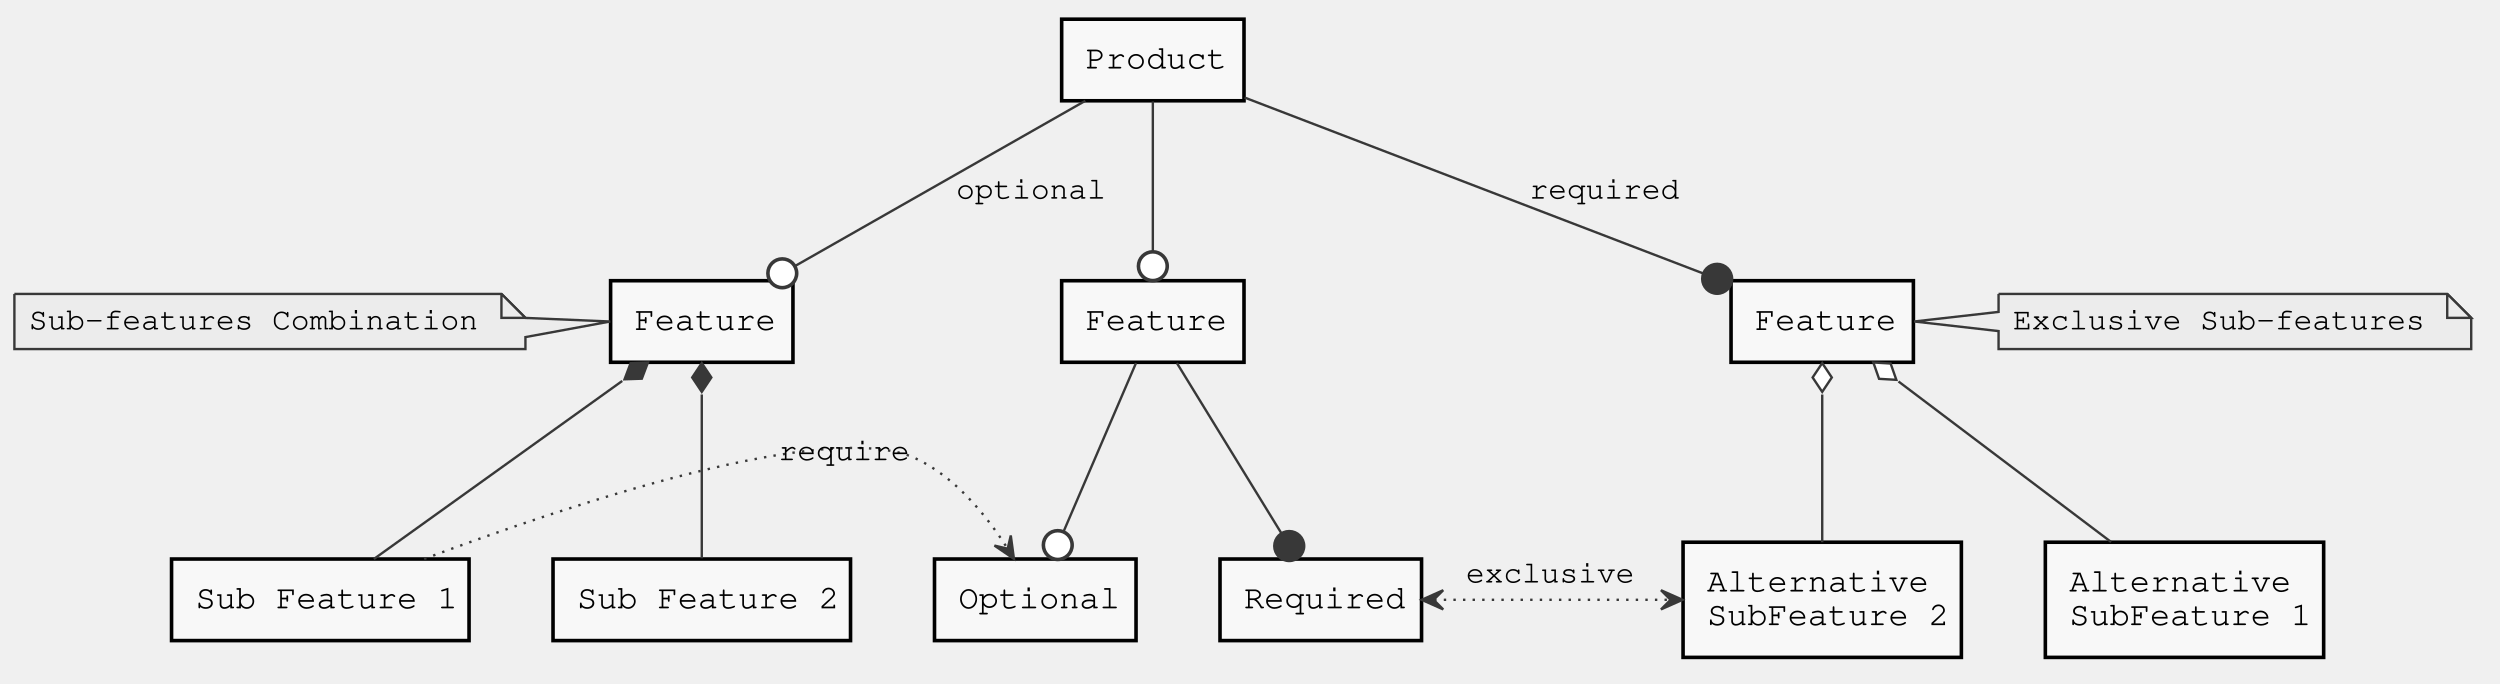
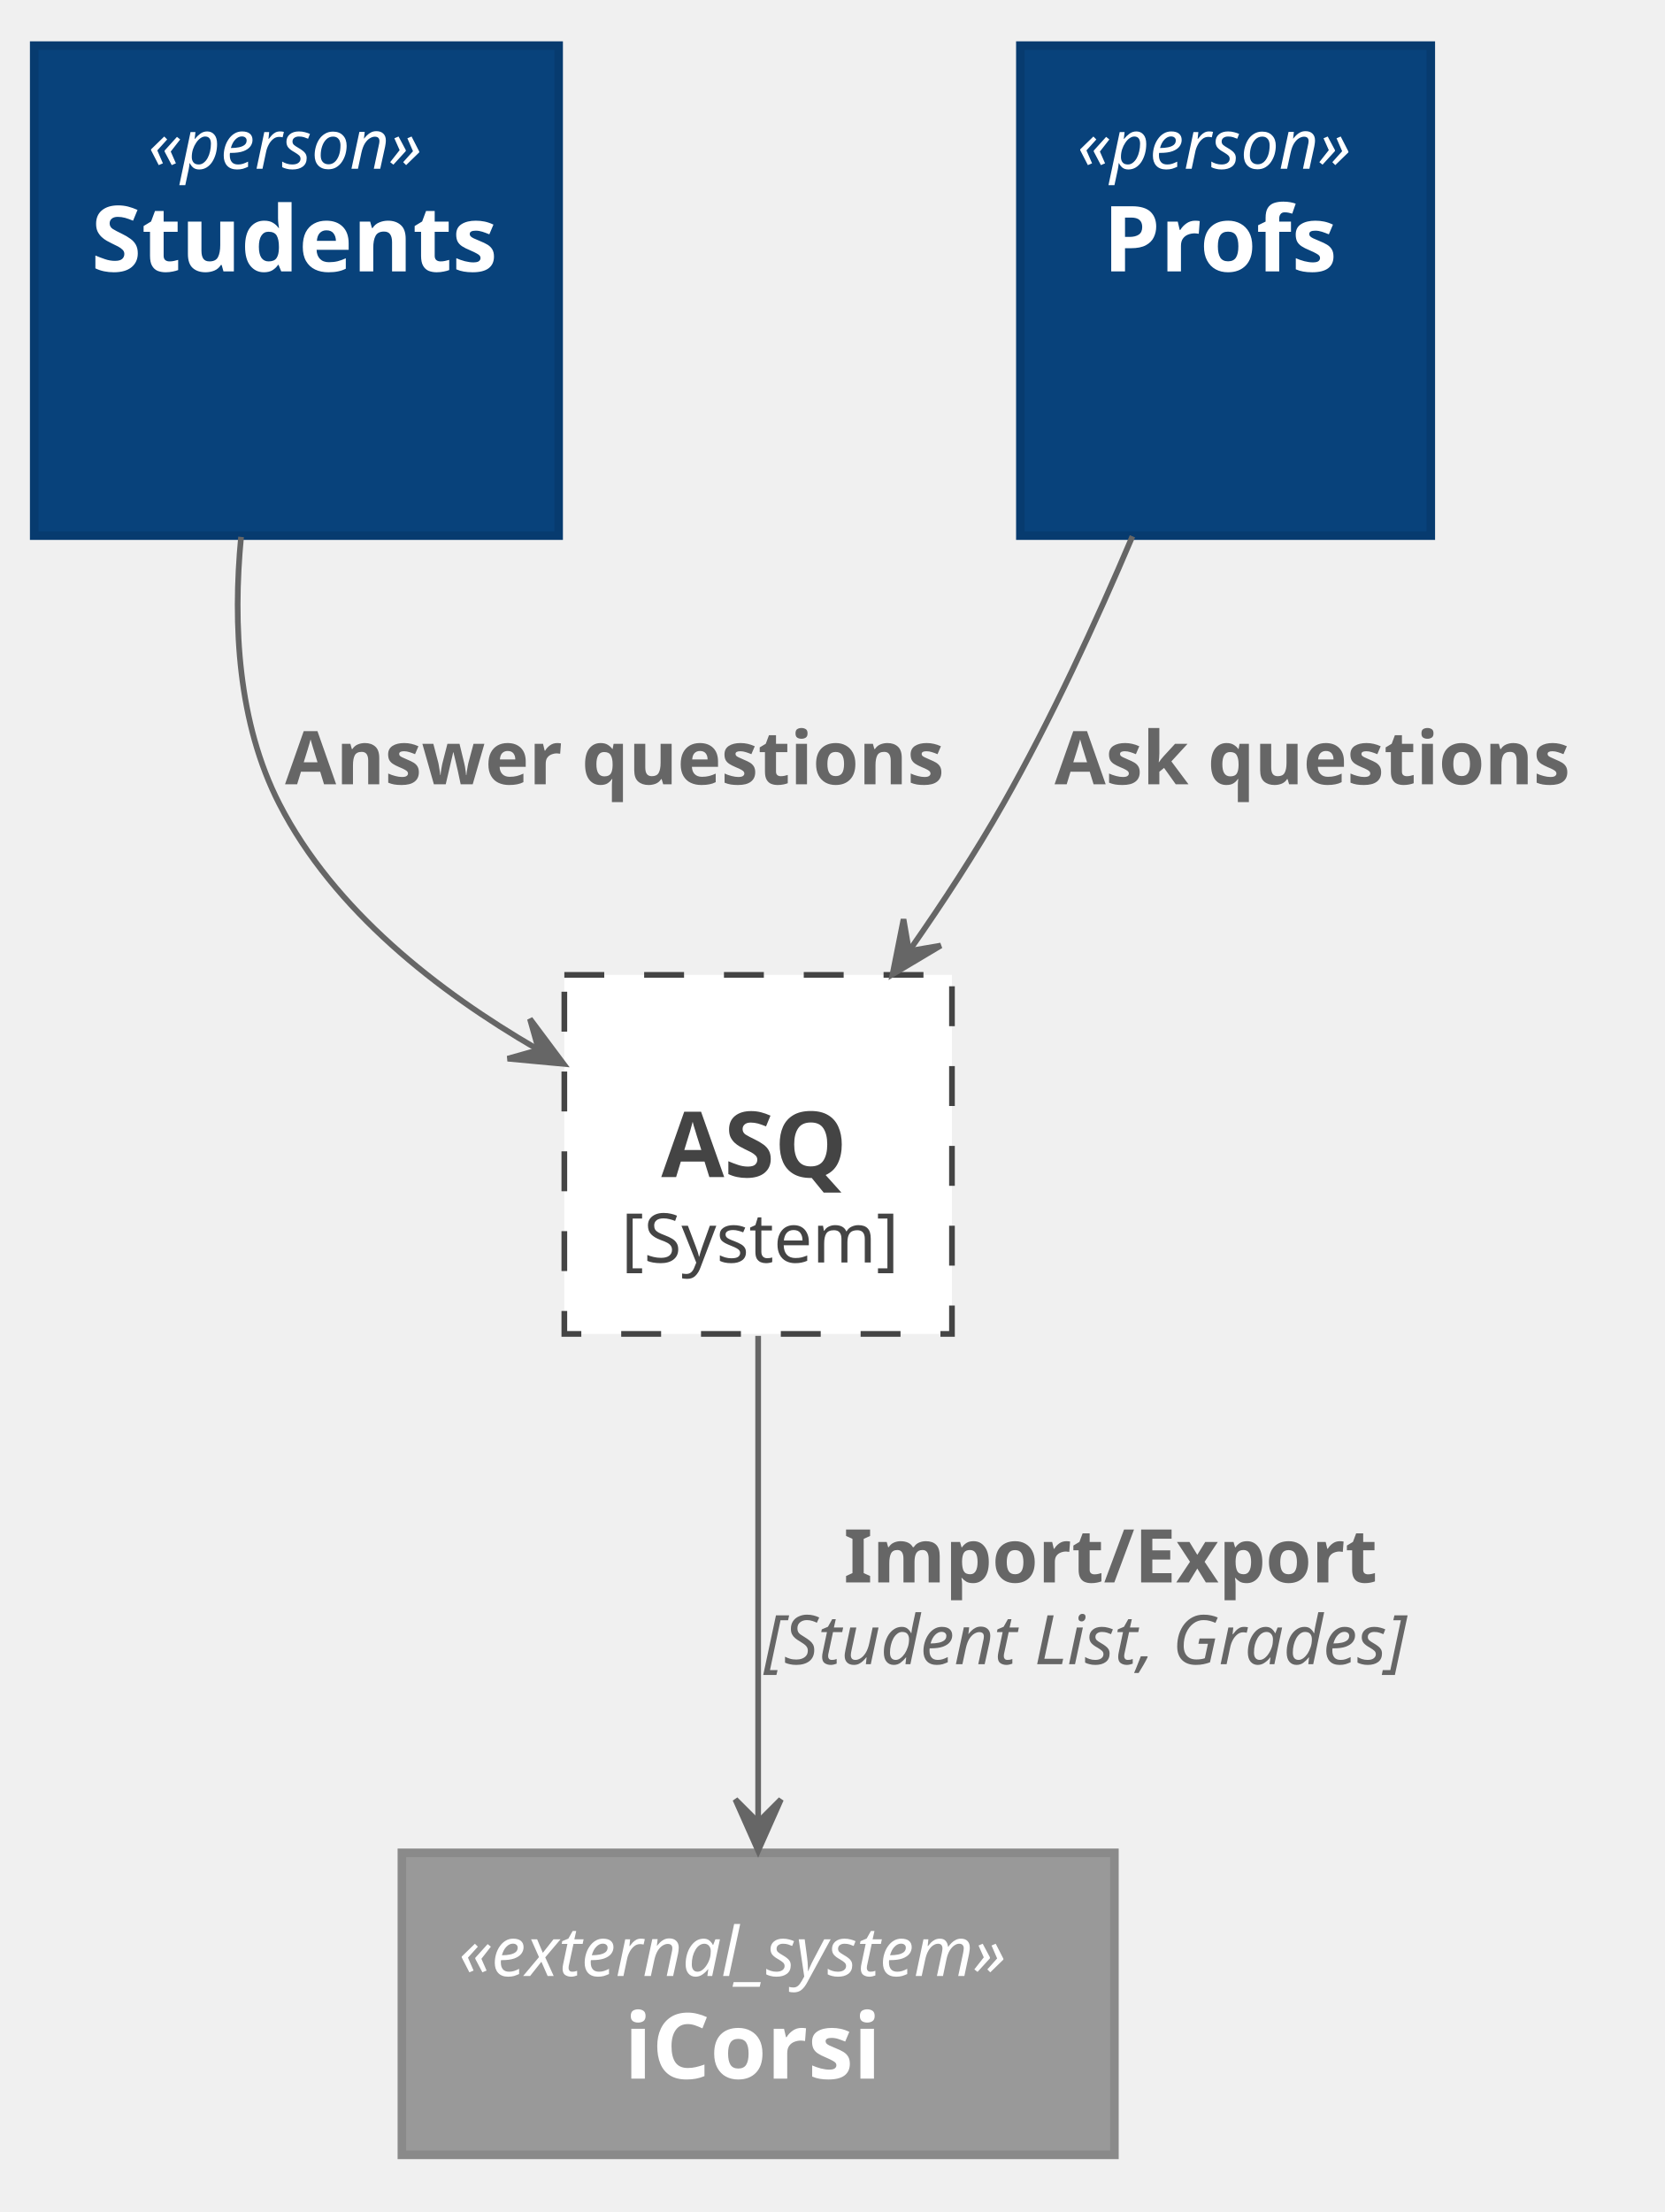
- <svg xmlns="http://www.w3.org/2000/svg" contentScriptType="application/ecmascript" contentStyleType="text/css" height="285px" preserveAspectRatio="none" style="width:1042px;height:285px;" version="1.1" viewBox="0 0 1042 285" width="1042px" zoomAndPan="magnify">
+ <svg xmlns="http://www.w3.org/2000/svg" contentScriptType="application/ecmascript" contentStyleType="text/css" height="388px" preserveAspectRatio="none" style="width:292px;height:388px;" version="1.1" viewBox="0 0 292 388" width="292px" zoomAndPan="magnify">
  <defs />
  <g>
-     <rect fill="#F8F8F8" height="34" style="stroke: #000000; stroke-width: 1.5;" width="76" x="442.5" y="117" />
-     <text fill="#000000" font-family="Courier" font-size="14" lengthAdjust="spacingAndGlyphs" textLength="56" x="452.5" y="137.555">Feature</text>
-     <rect fill="#F8F8F8" height="34" style="stroke: #000000; stroke-width: 1.5;" width="84" x="389.5" y="233" />
-     <text fill="#000000" font-family="Courier" font-size="14" lengthAdjust="spacingAndGlyphs" textLength="64" x="399.5" y="253.555">Optional</text>
-     <rect fill="#F8F8F8" height="34" style="stroke: #000000; stroke-width: 1.5;" width="84" x="508.5" y="233" />
-     <text fill="#000000" font-family="Courier" font-size="14" lengthAdjust="spacingAndGlyphs" textLength="64" x="518.5" y="253.555">Required</text>
-     <rect fill="#F8F8F8" height="34" style="stroke: #000000; stroke-width: 1.5;" width="76" x="254.5" y="117" />
-     <text fill="#000000" font-family="Courier" font-size="14" lengthAdjust="spacingAndGlyphs" textLength="56" x="264.5" y="137.555">Feature</text>
-     <path d="M6,122.5 L6,145.5 A0,0 0 0 0 6,145.5 L219,145.5 A0,0 0 0 0 219,145.5 L219,140.5 L254.33,134 L219,132.5 L219,132.5 L209,122.5 L6,122.5 A0,0 0 0 0 6,122.5 " fill="#ECECEC" style="stroke: #383838; stroke-width: 1.0;" />
-     <path d="M209,122.5 L209,132.5 L219,132.5 L209,122.5 " fill="#ECECEC" style="stroke: #383838; stroke-width: 1.0;" />
-     <text fill="#000000" font-family="Courier" font-size="13" lengthAdjust="spacingAndGlyphs" textLength="192" x="12" y="137.301">Sub-features Combination</text>
-     <rect fill="#F8F8F8" height="34" style="stroke: #000000; stroke-width: 1.5;" width="124" x="71.5" y="233" />
-     <text fill="#000000" font-family="Courier" font-size="14" lengthAdjust="spacingAndGlyphs" textLength="104" x="81.5" y="253.555">Sub Feature 1</text>
-     <rect fill="#F8F8F8" height="34" style="stroke: #000000; stroke-width: 1.5;" width="124" x="230.5" y="233" />
-     <text fill="#000000" font-family="Courier" font-size="14" lengthAdjust="spacingAndGlyphs" textLength="104" x="240.5" y="253.555">Sub Feature 2</text>
-     <rect fill="#F8F8F8" height="34" style="stroke: #000000; stroke-width: 1.5;" width="76" x="721.5" y="117" />
-     <text fill="#000000" font-family="Courier" font-size="14" lengthAdjust="spacingAndGlyphs" textLength="56" x="731.5" y="137.555">Feature</text>
-     <path d="M833,122.5 L833,130 L797.8,134 L833,138 L833,145.5 A0,0 0 0 0 833,145.5 L1030,145.5 A0,0 0 0 0 1030,145.5 L1030,132.5 L1020,122.5 L833,122.5 A0,0 0 0 0 833,122.5 " fill="#ECECEC" style="stroke: #383838; stroke-width: 1.0;" />
-     <path d="M1020,122.5 L1020,132.5 L1030,132.5 L1020,122.5 " fill="#ECECEC" style="stroke: #383838; stroke-width: 1.0;" />
-     <text fill="#000000" font-family="Courier" font-size="13" lengthAdjust="spacingAndGlyphs" textLength="176" x="839" y="137.301">Exclusive Sub-features</text>
-     <rect fill="#F8F8F8" height="48" style="stroke: #000000; stroke-width: 1.5;" width="116" x="852.5" y="226" />
-     <text fill="#000000" font-family="Courier" font-size="14" lengthAdjust="spacingAndGlyphs" textLength="88" x="862.5" y="246.555">Alternative</text>
-     <text fill="#000000" font-family="Courier" font-size="14" lengthAdjust="spacingAndGlyphs" textLength="96" x="862.5" y="260.555">SubFeature 1</text>
-     <rect fill="#F8F8F8" height="48" style="stroke: #000000; stroke-width: 1.5;" width="116" x="701.5" y="226" />
-     <text fill="#000000" font-family="Courier" font-size="14" lengthAdjust="spacingAndGlyphs" textLength="88" x="711.5" y="246.555">Alternative</text>
-     <text fill="#000000" font-family="Courier" font-size="14" lengthAdjust="spacingAndGlyphs" textLength="96" x="711.5" y="260.555">SubFeature 2</text>
-     <rect fill="#F8F8F8" height="34" style="stroke: #000000; stroke-width: 1.5;" width="76" x="442.5" y="8" />
-     <text fill="#000000" font-family="Courier" font-size="14" lengthAdjust="spacingAndGlyphs" textLength="56" x="452.5" y="28.555">Product</text>
-     <path d="M473.48,151.33 C464.82,171.48 450.08,205.77 440.57,227.9 " fill="none" id="A-&gt;B" style="stroke: #383838; stroke-width: 1.0;" />
-     <ellipse cx="440.873" cy="227.185" fill="#FFFFFF" rx="6" ry="6" style="stroke: #383838; stroke-width: 1.5;" />
-     <path d="M490.53,151.33 C502.95,171.57 524.13,206.06 537.71,228.18 " fill="none" id="A-&gt;C" style="stroke: #383838; stroke-width: 1.0;" />
-     <ellipse cx="537.35" cy="227.587" fill="#383838" rx="6" ry="6" style="stroke: #383838; stroke-width: 1.5;" />
-     <path d="M259.34,158.78 C228.29,181.04 182.77,213.68 155.83,232.99 " fill="none" id="E&lt;-F" style="stroke: #383838; stroke-width: 1.0;" />
-     <polygon fill="#383838" points="270.06,151.09,262.853,151.336,260.309,158.084,267.515,157.837,270.06,151.09" style="stroke: #383838; stroke-width: 1.0;" />
-     <path d="M292.5,164.41 C292.5,186.15 292.5,214.93 292.5,232.7 " fill="none" id="E&lt;-G" style="stroke: #383838; stroke-width: 1.0;" />
-     <polygon fill="#383838" points="292.5,151.33,288.5,157.33,292.5,163.33,296.5,157.33,292.5,151.33" style="stroke: #383838; stroke-width: 1.0;" />
-     <path d="M791.29,159 C817.38,178.7 854.11,206.43 879.89,225.89 " fill="none" id="H&lt;-I" style="stroke: #383838; stroke-width: 1.0;" />
-     <polygon fill="#FFFFFF" points="780.81,151.09,783.194,157.896,790.393,158.313,788.009,151.507,780.81,151.09" style="stroke: #383838; stroke-width: 1.0;" />
-     <path d="M759.5,164.43 C759.5,183.61 759.5,208.26 759.5,225.99 " fill="none" id="H&lt;-J" style="stroke: #383838; stroke-width: 1.0;" />
-     <polygon fill="#FFFFFF" points="759.5,151.33,755.5,157.33,759.5,163.33,763.5,157.33,759.5,151.33" style="stroke: #383838; stroke-width: 1.0;" />
-     <path d="M176.79,232.96 C237.73,210.13 345.41,174.28 381.5,191 C398.14,198.71 411.25,214.98 419.87,228.49 " fill="none" id="F-&gt;B" style="stroke: #383838; stroke-width: 1.0; stroke-dasharray: 1.0,3.0;" />
-     <polygon fill="#383838" points="422.62,232.95,421.295,223.191,419.993,228.696,414.488,227.394,422.62,232.95" style="stroke: #383838; stroke-width: 1.0;" />
-     <text fill="#000000" font-family="Courier" font-size="13" lengthAdjust="spacingAndGlyphs" textLength="56" x="324.5" y="191.801">require</text>
-     <path d="M597.77,250 C626.89,250 664.59,250 696.26,250 " fill="none" id="C-J" style="stroke: #383838; stroke-width: 1.0; stroke-dasharray: 1.0,3.0;" />
-     <polygon fill="#383838" points="701.29,250,692.29,246,696.29,250,692.29,254,701.29,250" style="stroke: #383838; stroke-width: 1.0;" />
-     <polygon fill="#383838" points="592.54,250,601.54,254,597.54,250,601.54,246,592.54,250" style="stroke: #383838; stroke-width: 1.0;" />
-     <text fill="#000000" font-family="Courier" font-size="13" lengthAdjust="spacingAndGlyphs" textLength="72" x="611" y="242.801">exclusive</text>
-     <path d="M480.5,42.25 C480.5,60.82 480.5,91.27 480.5,111.72 " fill="none" id="R-&gt;A" style="stroke: #383838; stroke-width: 1.0;" />
-     <ellipse cx="480.5" cy="110.95" fill="#FFFFFF" rx="6" ry="6" style="stroke: #383838; stroke-width: 1.5;" />
-     <path d="M452.35,42.02 C418.44,61.32 361.53,93.71 325.55,114.19 " fill="none" id="R-&gt;E" style="stroke: #383838; stroke-width: 1.0;" />
-     <ellipse cx="326.055" cy="113.902" fill="#FFFFFF" rx="6" ry="6" style="stroke: #383838; stroke-width: 1.5;" />
-     <text fill="#000000" font-family="Courier" font-size="13" lengthAdjust="spacingAndGlyphs" textLength="64" x="398.5" y="82.801">optional</text>
-     <path d="M518.71,40.65 C570.43,60.49 662.44,95.78 716.52,116.52 " fill="none" id="R-&gt;H" style="stroke: #383838; stroke-width: 1.0;" />
-     <ellipse cx="715.706" cy="116.208" fill="#383838" rx="6" ry="6" style="stroke: #383838; stroke-width: 1.5;" />
-     <text fill="#000000" font-family="Courier" font-size="13" lengthAdjust="spacingAndGlyphs" textLength="64" x="637.5" y="82.801">required</text>
+     <rect fill="#FFFFFF" height="62.977" style="stroke: #444444; stroke-width: 1.0; stroke-dasharray: 7.0,7.0;" width="68" x="99" y="171" />
+     <text fill="#000000" font-family="sans-serif" font-size="0" font-style="italic" lengthAdjust="spacingAndGlyphs" textLength="0" x="133" y="181">«boundary»</text>
+     <text fill="#444444" font-family="sans-serif" font-size="16" font-weight="bold" lengthAdjust="spacingAndGlyphs" textLength="34" x="116" y="206.469">ASQ</text>
+     <text fill="#444444" font-family="sans-serif" font-size="12" lengthAdjust="spacingAndGlyphs" textLength="48" x="109" y="221.445">[System]</text>
+     <rect fill="#08427B" height="85.953" style="stroke: #073B6F; stroke-width: 1.5;" width="92" x="6" y="8" />
+     <text fill="#FFFFFF" font-family="sans-serif" font-size="12" font-style="italic" lengthAdjust="spacingAndGlyphs" textLength="52" x="26" y="29.602">«person»</text>
+     <text fill="#FFFFFF" font-family="sans-serif" font-size="16" font-weight="bold" lengthAdjust="spacingAndGlyphs" textLength="72" x="16" y="47.602">Students</text>
+     <text fill="#FFFFFF" font-family="sans-serif" font-size="14" lengthAdjust="spacingAndGlyphs" textLength="0" x="54" y="64.512" />
+     <text fill="#FFFFFF" font-family="sans-serif" font-size="14" lengthAdjust="spacingAndGlyphs" textLength="0" x="54" y="81" />
+     <rect fill="#08427B" height="85.953" style="stroke: #073B6F; stroke-width: 1.5;" width="72" x="179" y="8" />
+     <text fill="#FFFFFF" font-family="sans-serif" font-size="12" font-style="italic" lengthAdjust="spacingAndGlyphs" textLength="52" x="189" y="29.602">«person»</text>
+     <text fill="#FFFFFF" font-family="sans-serif" font-size="16" font-weight="bold" lengthAdjust="spacingAndGlyphs" textLength="43" x="193.5" y="47.602">Profs</text>
+     <text fill="#FFFFFF" font-family="sans-serif" font-size="14" lengthAdjust="spacingAndGlyphs" textLength="0" x="217" y="64.512" />
+     <text fill="#FFFFFF" font-family="sans-serif" font-size="14" lengthAdjust="spacingAndGlyphs" textLength="0" x="217" y="81" />
+     <rect fill="#999999" height="52.977" style="stroke: #8A8A8A; stroke-width: 1.5;" width="125" x="70.5" y="325" />
+     <text fill="#FFFFFF" font-family="sans-serif" font-size="12" font-style="italic" lengthAdjust="spacingAndGlyphs" textLength="105" x="80.5" y="346.602">«external_system»</text>
+     <text fill="#FFFFFF" font-family="sans-serif" font-size="16" font-weight="bold" lengthAdjust="spacingAndGlyphs" textLength="47" x="109.5" y="364.602">iCorsi</text>
+     <path d="M42.29,94.18 C40.81,109.65 41.74,126.83 49,141 C58.58,159.72 76.95,173.96 94.08,183.91 " fill="none" id="user_s-&gt;boundary" style="stroke: #666666; stroke-width: 1.0;" />
+     <polygon fill="#666666" points="98.86,186.61,92.966,178.72,94.499,184.165,89.053,185.698,98.86,186.61" style="stroke: #666666; stroke-width: 1.0;" />
+     <text fill="#666666" font-family="sans-serif" font-size="13" font-weight="bold" lengthAdjust="spacingAndGlyphs" textLength="121" x="50" y="137.568">Answer questions</text>
+     <path d="M198.66,94.07 C192.24,109.19 184.4,126.18 176,141 C171.18,149.51 165.43,158.3 159.73,166.45 " fill="none" id="user_p-&gt;boundary" style="stroke: #666666; stroke-width: 1.0;" />
+     <polygon fill="#666666" points="156.58,170.9,165.039,165.856,159.464,166.816,158.505,161.241,156.58,170.9" style="stroke: #666666; stroke-width: 1.0;" />
+     <text fill="#666666" font-family="sans-serif" font-size="13" font-weight="bold" lengthAdjust="spacingAndGlyphs" textLength="95" x="185" y="137.568">Ask questions</text>
+     <path d="M133,234.32 C133,259.31 133,294.38 133,319.44 " fill="none" id="boundary-&gt;icorsi" style="stroke: #666666; stroke-width: 1.0;" />
+     <polygon fill="#666666" points="133,324.63,137,315.63,133,319.63,129,315.63,133,324.63" style="stroke: #666666; stroke-width: 1.0;" />
+     <text fill="#666666" font-family="sans-serif" font-size="13" font-weight="bold" lengthAdjust="spacingAndGlyphs" textLength="96" x="148" y="277.568">Import/Export</text>
+     <text fill="#666666" font-family="sans-serif" font-size="12" font-style="italic" lengthAdjust="spacingAndGlyphs" textLength="124" x="134" y="291.912">[Student List, Grades]</text>
  </g>
</svg>
